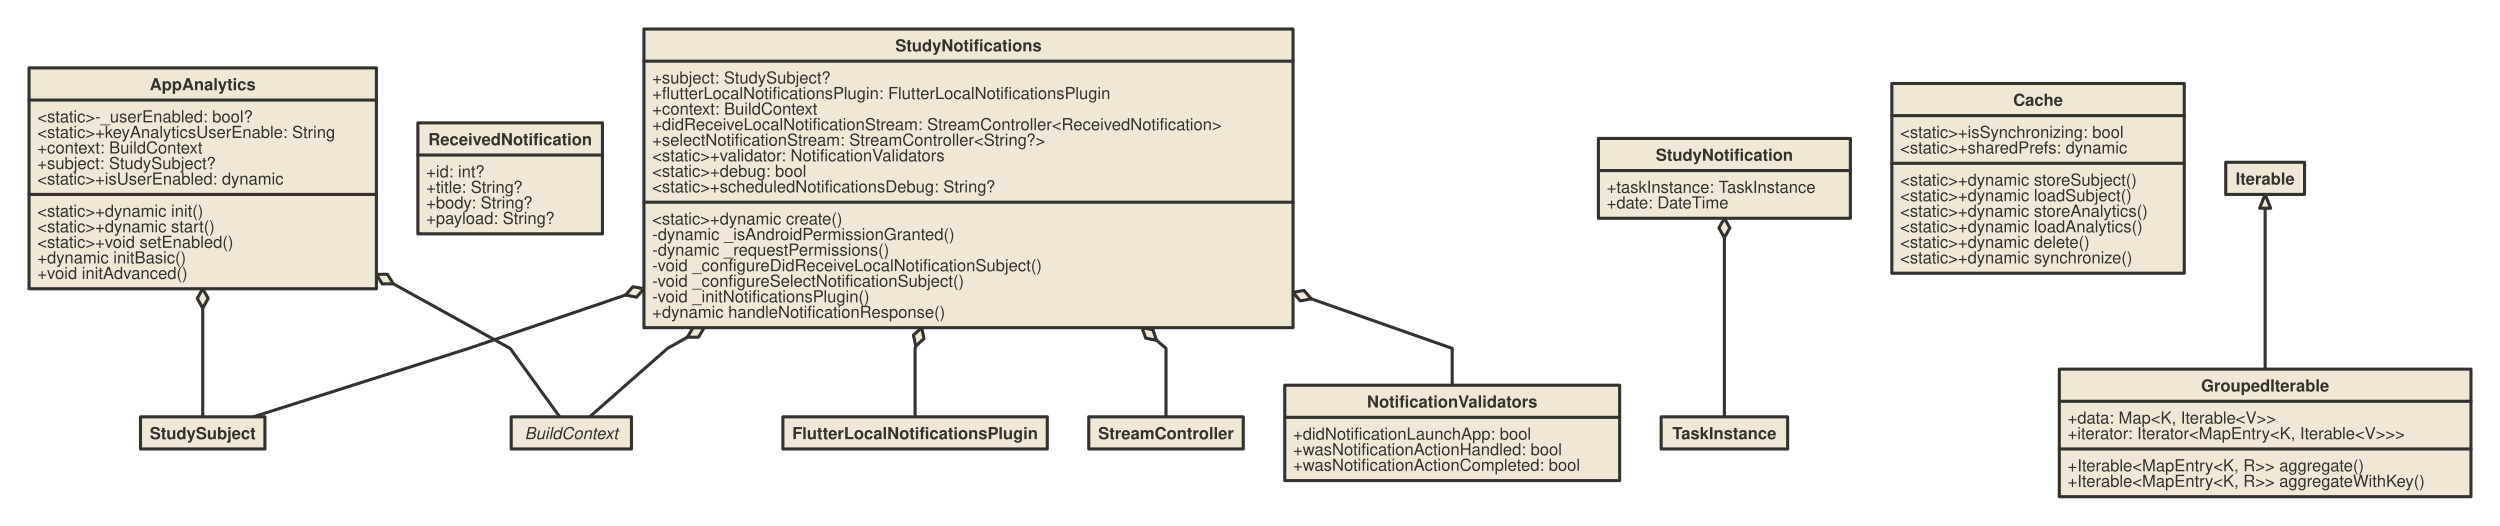
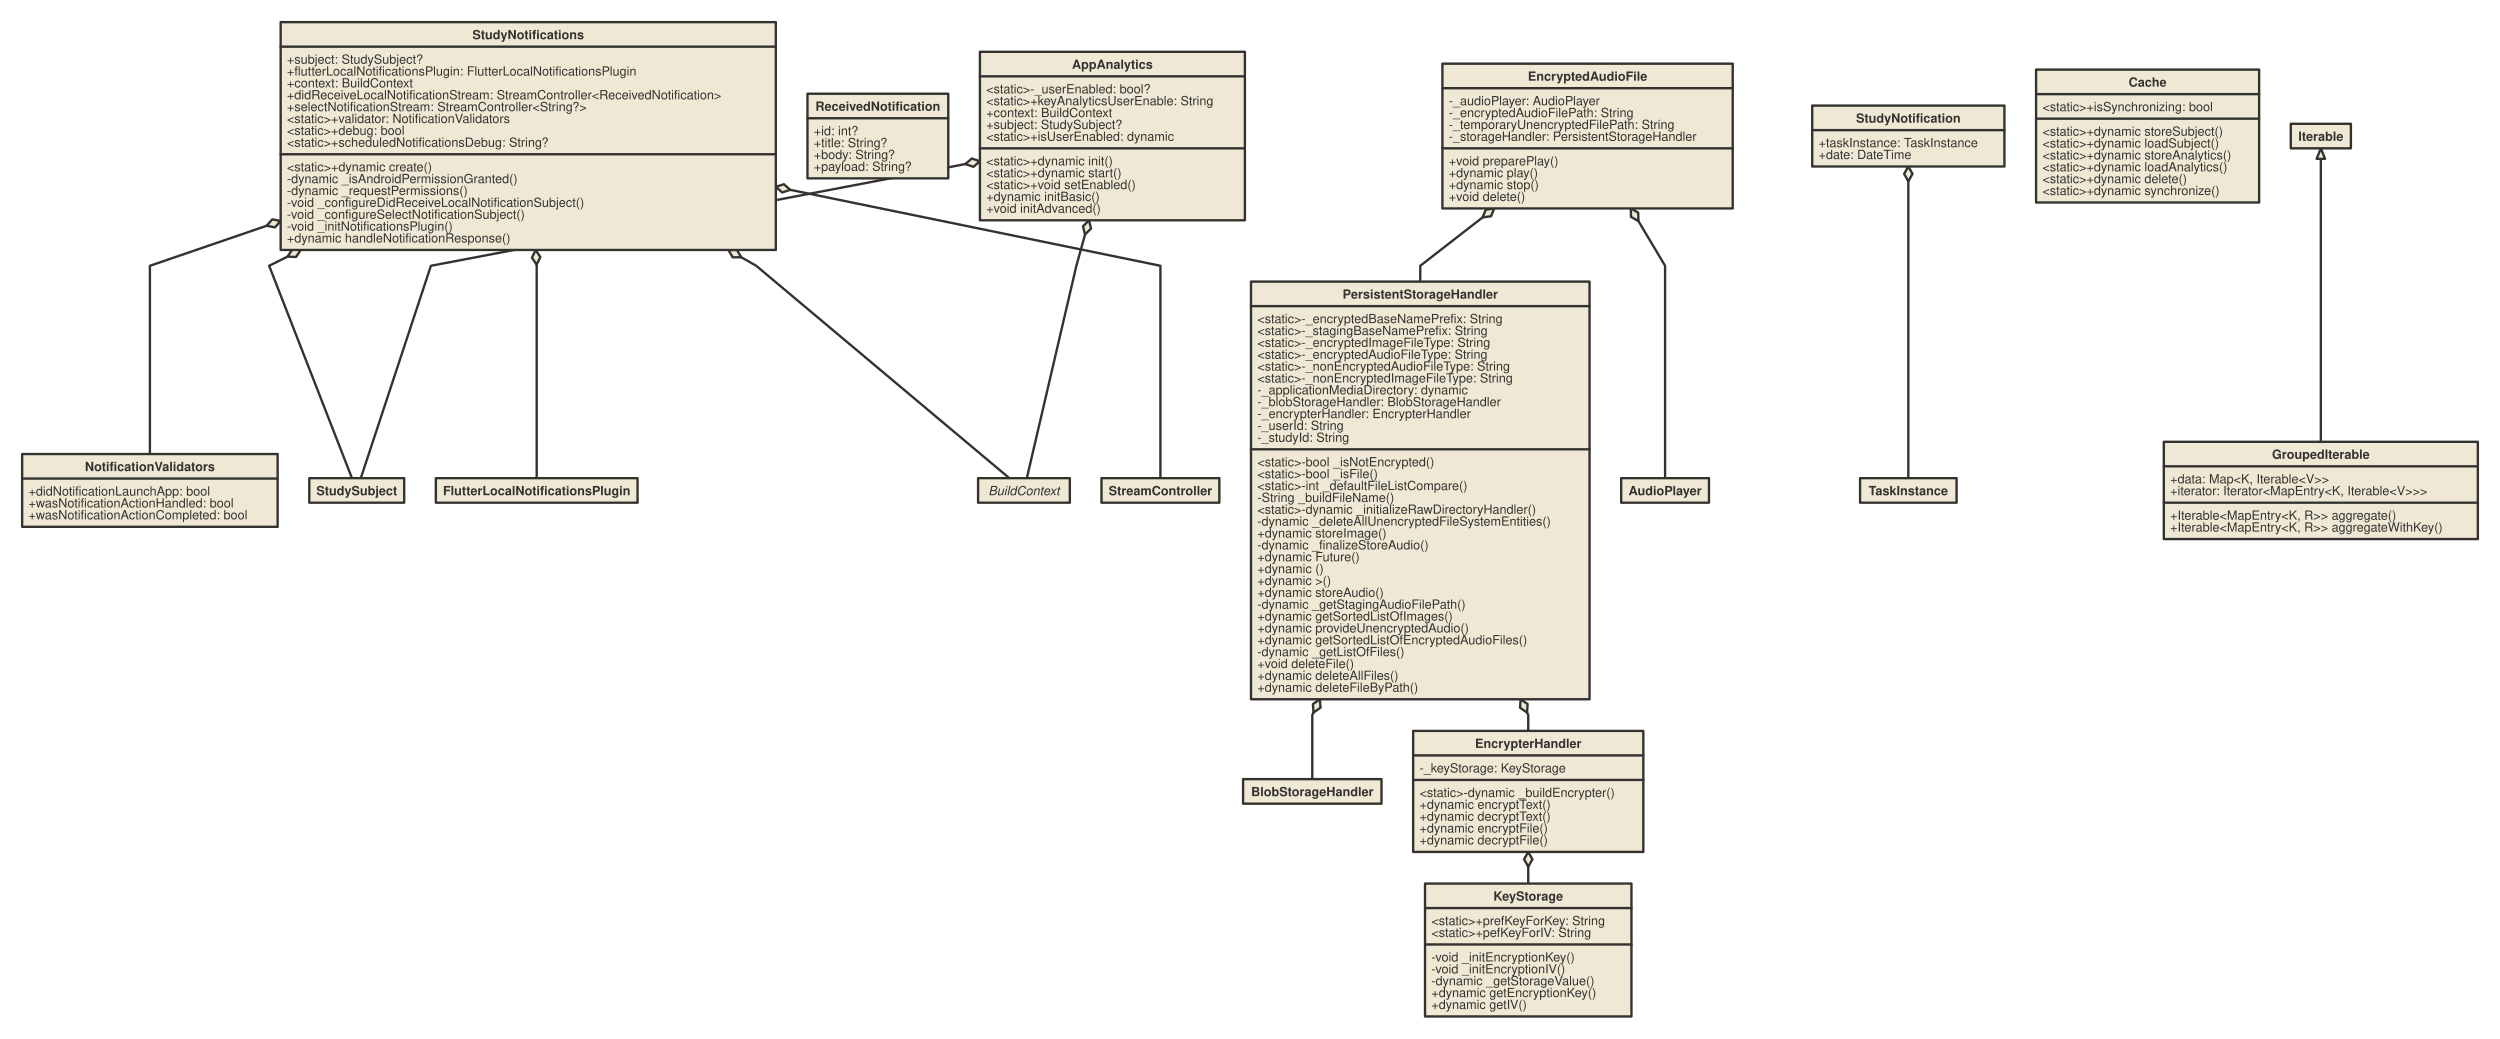
- <svg xmlns="http://www.w3.org/2000/svg" version="1.1" baseProfile="full" width="2411.0" height="507.0" viewbox="0 0 2411 507">
+ <svg xmlns="http://www.w3.org/2000/svg" version="1.1" baseProfile="full" width="3160.5" height="1313.0" viewbox="0 0 3160.5 1313">
  <g stroke-width="1.0" text-align="left" font="12pt Helvetica, Arial, sans-serif" font-size="12pt" font-family="Helvetica" font-weight="bold" font-style="normal">
    <g font-family="Helvetica" font-size="12pt" font-weight="bold" font-style="normal" stroke-width="3.0" stroke-linejoin="round" stroke-linecap="round" stroke="#33322E">
      <g stroke="transparent" fill="transparent">
-         <rect x="0.0" y="0.0" height="507.0" width="2411.0" stroke="none" />
+         <rect x="0.0" y="0.0" height="1313.0" width="3160.5" stroke="none" />
      </g>
      <g transform="translate(8, 8)" fill="#33322E">
        <g transform="translate(20, 20)" fill="#eee8d5" font-family="Helvetica" font-size="12pt" font-weight="normal" font-style="normal">
-           <path d="M575.3 256.5 L424 308 L216.282 374 L216.3 374.0 " fill="none" />
-           <g fill="#eee8d5">
-             <path d="M585.9 258.6 L575.3 256.5 L582.4 248.5 L593.0 250.5 Z" />
-           </g>
-           <path d="M855.2 305.8 L854.5 308 L854.5 374 L854.5 374.0 " fill="none" />
-           <g fill="#eee8d5">
-             <path d="M863.1 298.5 L855.2 305.8 L852.9 295.3 L860.8 288.0 Z" />
-           </g>
-           <path d="M634.9 297.2 L615.75 308 L540.64 374 L540.6 374.0 " fill="none" />
-           <g fill="#eee8d5">
-             <path d="M645.6 297.2 L634.9 297.2 L640.4 287.9 L651.1 288.0 Z" />
-           </g>
-           <path d="M1087.4 300.2 L1096.5 308 L1096.5 374 L1096.5 374.0 " fill="none" />
-           <g fill="#eee8d5">
-             <path d="M1083.8 290.0 L1087.4 300.2 L1076.9 298.1 L1073.3 288.0 Z" />
-           </g>
-           <path d="M1236.6 260.2 L1372.5 308 L1372.5 343.5 L1372.5 343.5 " fill="none" />
-           <g fill="#eee8d5">
-             <path d="M1229.6 252.1 L1236.6 260.2 L1226.0 262.2 L1219.0 254.0 Z" />
-           </g>
-           <path d="M351.3 245.7 L464 308 L511.779 374 L511.8 374.0 " fill="none" />
-           <g fill="#eee8d5">
-             <path d="M345.7 236.5 L351.3 245.7 L340.6 245.8 L335.0 236.6 Z" />
-           </g>
-           <path d="M167.5 269.2 L167.5 308 L167.5 374 L167.5 374.0 " fill="none" />
-           <g fill="#eee8d5">
-             <path d="M172.8 259.8 L167.5 269.2 L162.2 259.8 L167.5 250.5 Z" />
-           </g>
-           <path d="M1635.0 201.2 L1635 308 L1635 374 L1635.0 374.0 " fill="none" />
-           <g fill="#eee8d5">
-             <path d="M1640.3 191.8 L1635.0 201.2 L1629.7 191.8 L1635.0 182.5 Z" />
-           </g>
-           <path d="M2156.5 172.8 L2156.5 308 L2156.5 328 L2156.5 328.0 " fill="none" />
-           <path d="M2161.8 172.8 L2156.5 172.8 L2151.2 172.8 L2156.5 159.5 Z" />
+           <path d="M335.5 296.4 L312.25 308 L416.956 576.5 L417.0 576.5 " fill="none" />
+           <g fill="#eee8d5">
+             <path d="M346.2 296.9 L335.5 296.4 L341.5 287.4 L352.2 288.0 Z" />
+           </g>
+           <path d="M650.4 306.6 L650.5 308 L650.5 576.5 L650.5 576.5 " fill="none" />
+           <g fill="#eee8d5">
+             <path d="M655.1 297.0 L650.4 306.6 L644.5 297.7 L649.2 288.0 Z" />
+           </g>
+           <path d="M909.1 297.2 L928 308 L1248.026 576.5 L1248.0 576.5 " fill="none" />
+           <g fill="#eee8d5">
+             <path d="M903.6 288.0 L909.1 297.2 L898.3 297.3 L892.8 288.0 Z" />
+           </g>
+           <path d="M971.0 212.0 L1439 308 L1439 576.5 L1439.0 576.5 " fill="none" />
+           <g fill="#eee8d5">
+             <path d="M963.0 204.9 L971.0 212.0 L960.8 215.3 L952.8 208.2 Z" />
+           </g>
+           <path d="M309.1 257.4 L161.5 308 L161.5 546 L161.5 546.0 " fill="none" />
+           <g fill="#eee8d5">
+             <path d="M319.7 259.4 L309.1 257.4 L316.2 249.3 L326.8 251.3 Z" />
+           </g>
+           <path d="M1632.5 872.8 L1631 876 L1631 957 L1631.0 957.0 " fill="none" />
+           <g fill="#eee8d5">
+             <path d="M1641.4 866.7 L1632.5 872.8 L1631.8 862.1 L1640.6 856.0 Z" />
+           </g>
+           <path d="M1902.5 872.8 L1904 876 L1904 896 L1904.0 896.0 " fill="none" />
+           <g fill="#eee8d5">
+             <path d="M1903.2 862.1 L1902.5 872.8 L1893.6 866.7 L1894.4 856.0 Z" />
+           </g>
+           <path d="M2043.3 251.5 L2077 308 L2077 576.5 L2077.0 576.5 " fill="none" />
+           <g fill="#eee8d5">
+             <path d="M2043.0 240.8 L2043.3 251.5 L2033.9 246.2 L2033.7 235.5 Z" />
+           </g>
+           <path d="M1846.2 246.9 L1767.5 308 L1767.5 328 L1767.5 328.0 " fill="none" />
+           <g fill="#eee8d5">
+             <path d="M1856.9 245.4 L1846.2 246.9 L1850.4 237.0 L1861.0 235.5 Z" />
+           </g>
+           <path d="M1904.0 1067.7 L1904 1069 L1904 1089 L1904.0 1089.0 " fill="none" />
+           <g fill="#eee8d5">
+             <path d="M1909.3 1058.3 L1904.0 1067.7 L1898.7 1058.3 L1904.0 1049.0 Z" />
+           </g>
+           <path d="M1343.7 268.5 L1332.75 308 L1270.116 576.5 L1270.1 576.5 " fill="none" />
+           <g fill="#eee8d5">
+             <path d="M1351.3 260.9 L1343.7 268.5 L1341.1 258.1 L1348.7 250.5 Z" />
+           </g>
+           <path d="M1192.4 179.4 L516.75 308 L428.117 576.5 L428.1 576.5 " fill="none" />
+           <g fill="#eee8d5">
+             <path d="M1202.6 182.9 L1192.4 179.4 L1200.6 172.4 L1210.8 175.9 Z" />
+           </g>
+           <path d="M2384.5 201.2 L2384.5 308 L2384.5 576.5 L2384.5 576.5 " fill="none" />
+           <g fill="#eee8d5">
+             <path d="M2389.8 191.8 L2384.5 201.2 L2379.2 191.8 L2384.5 182.5 Z" />
+           </g>
+           <path d="M2906.0 172.8 L2906 308 L2906 530.5 L2906.0 530.5 " fill="none" />
+           <path d="M2911.3 172.8 L2906.0 172.8 L2900.7 172.8 L2906.0 159.5 Z" />
          <g data-name="NotificationValidators">
            <g fill="#eee8d5" stroke="#33322E" data-name="NotificationValidators">
-               <rect x="1211.0" y="343.5" height="92.0" width="323.0" data-name="NotificationValidators" />
-               <path d="M1211.0 374.5 L1534.0 374.5" fill="none" data-name="NotificationValidators" />
-             </g>
-             <g transform="translate(1211, 343.5)" font-family="Helvetica" font-size="12pt" font-weight="bold" font-style="normal" data-name="NotificationValidators">
+               <rect x="0.0" y="546.0" height="92.0" width="323.0" data-name="NotificationValidators" />
+               <path d="M0.0 577.0 L323.0 577.0" fill="none" data-name="NotificationValidators" />
+             </g>
+             <g transform="translate(0, 546)" font-family="Helvetica" font-size="12pt" font-weight="bold" font-style="normal" data-name="NotificationValidators">
              <g transform="translate(8, 8)" fill="#33322E" text-align="center" data-name="NotificationValidators">
                <text x="153.5" y="13.5" stroke="none" text-anchor="middle" data-name="NotificationValidators">NotificationValidators</text>
              </g>
            </g>
-             <g transform="translate(1211, 374.5)" font-family="Helvetica" font-size="12pt" font-weight="normal" font-style="normal" data-name="NotificationValidators">
+             <g transform="translate(0, 577)" font-family="Helvetica" font-size="12pt" font-weight="normal" font-style="normal" data-name="NotificationValidators">
              <g transform="translate(8, 8)" fill="#33322E" text-align="left" data-name="NotificationValidators">
                <text x="0.0" y="13.5" stroke="none" data-name="NotificationValidators">+didNotificationLaunchApp: bool</text>
                <text x="0.0" y="28.5" stroke="none" data-name="NotificationValidators">+wasNotificationActionHandled: bool</text>
                <text x="0.0" y="43.5" stroke="none" data-name="NotificationValidators">+wasNotificationActionCompleted: bool</text>
              </g>
            </g>
          </g>
          <g data-name="StudyNotifications">
            <g fill="#eee8d5" stroke="#33322E" data-name="StudyNotifications">
-               <rect x="593.0" y="0.0" height="288.0" width="626.0" data-name="StudyNotifications" />
-               <path d="M593.0 31.0 L1219.0 31.0" fill="none" data-name="StudyNotifications" />
-               <path d="M593.0 167.0 L1219.0 167.0" fill="none" data-name="StudyNotifications" />
-             </g>
-             <g transform="translate(593, 0)" font-family="Helvetica" font-size="12pt" font-weight="bold" font-style="normal" data-name="StudyNotifications">
+               <rect x="326.8" y="0.0" height="288.0" width="626.0" data-name="StudyNotifications" />
+               <path d="M326.8 31.0 L952.8 31.0" fill="none" data-name="StudyNotifications" />
+               <path d="M326.8 167.0 L952.8 167.0" fill="none" data-name="StudyNotifications" />
+             </g>
+             <g transform="translate(326.75, 0)" font-family="Helvetica" font-size="12pt" font-weight="bold" font-style="normal" data-name="StudyNotifications">
              <g transform="translate(8, 8)" fill="#33322E" text-align="center" data-name="StudyNotifications">
                <text x="305.0" y="13.5" stroke="none" text-anchor="middle" data-name="StudyNotifications">StudyNotifications</text>
              </g>
            </g>
-             <g transform="translate(593, 31)" font-family="Helvetica" font-size="12pt" font-weight="normal" font-style="normal" data-name="StudyNotifications">
+             <g transform="translate(326.75, 31)" font-family="Helvetica" font-size="12pt" font-weight="normal" font-style="normal" data-name="StudyNotifications">
              <g transform="translate(8, 8)" fill="#33322E" text-align="left" data-name="StudyNotifications">
                <text x="0.0" y="13.5" stroke="none" data-name="StudyNotifications">+subject: StudySubject?</text>
                <text x="0.0" y="28.5" stroke="none" data-name="StudyNotifications">+flutterLocalNotificationsPlugin: FlutterLocalNotificationsPlugin</text>
                <text x="0.0" y="43.5" stroke="none" data-name="StudyNotifications">+context: BuildContext</text>
                <text x="0.0" y="58.5" stroke="none" data-name="StudyNotifications">+didReceiveLocalNotificationStream: StreamController&lt;ReceivedNotification&gt;</text>
                <text x="0.0" y="73.5" stroke="none" data-name="StudyNotifications">+selectNotificationStream: StreamController&lt;String?&gt;</text>
                <text x="0.0" y="88.5" stroke="none" data-name="StudyNotifications">&lt;static&gt;+validator: NotificationValidators</text>
                <text x="0.0" y="103.5" stroke="none" data-name="StudyNotifications">&lt;static&gt;+debug: bool</text>
                <text x="0.0" y="118.5" stroke="none" data-name="StudyNotifications">&lt;static&gt;+scheduledNotificationsDebug: String?</text>
              </g>
            </g>
-             <g transform="translate(593, 167)" font-family="Helvetica" font-size="12pt" font-weight="normal" font-style="normal" data-name="StudyNotifications">
+             <g transform="translate(326.75, 167)" font-family="Helvetica" font-size="12pt" font-weight="normal" font-style="normal" data-name="StudyNotifications">
              <g transform="translate(8, 8)" fill="#33322E" text-align="left" data-name="StudyNotifications">
                <text x="0.0" y="13.5" stroke="none" data-name="StudyNotifications">&lt;static&gt;+dynamic create()</text>
                <text x="0.0" y="28.5" stroke="none" data-name="StudyNotifications">-dynamic _isAndroidPermissionGranted()</text>
                <text x="0.0" y="43.5" stroke="none" data-name="StudyNotifications">-dynamic _requestPermissions()</text>
                <text x="0.0" y="58.5" stroke="none" data-name="StudyNotifications">-void _configureDidReceiveLocalNotificationSubject()</text>
                <text x="0.0" y="73.5" stroke="none" data-name="StudyNotifications">-void _configureSelectNotificationSubject()</text>
                <text x="0.0" y="88.5" stroke="none" data-name="StudyNotifications">-void _initNotificationsPlugin()</text>
                <text x="0.0" y="103.5" stroke="none" data-name="StudyNotifications">+dynamic handleNotificationResponse()</text>
              </g>
            </g>
          </g>
          <g data-name="StudySubject">
            <g fill="#eee8d5" stroke="#33322E" data-name="StudySubject">
-               <rect x="107.5" y="374.0" height="31.0" width="120.0" data-name="StudySubject" />
-             </g>
-             <g transform="translate(107.5, 374)" font-family="Helvetica" font-size="12pt" font-weight="bold" font-style="normal" data-name="StudySubject">
+               <rect x="363.0" y="576.5" height="31.0" width="120.0" data-name="StudySubject" />
+             </g>
+             <g transform="translate(363, 576.5)" font-family="Helvetica" font-size="12pt" font-weight="bold" font-style="normal" data-name="StudySubject">
              <g transform="translate(8, 8)" fill="#33322E" text-align="center" data-name="StudySubject">
                <text x="52.0" y="13.5" stroke="none" text-anchor="middle" data-name="StudySubject">StudySubject</text>
              </g>
            </g>
          </g>
          <g data-name="FlutterLocalNotificationsPlugin">
            <g fill="#eee8d5" stroke="#33322E" data-name="FlutterLocalNotificationsPlugin">
-               <rect x="727.0" y="374.0" height="31.0" width="255.0" data-name="FlutterLocalNotificationsPlugin" />
-             </g>
-             <g transform="translate(727, 374)" font-family="Helvetica" font-size="12pt" font-weight="bold" font-style="normal" data-name="FlutterLocalNotificationsPlugin">
+               <rect x="523.0" y="576.5" height="31.0" width="255.0" data-name="FlutterLocalNotificationsPlugin" />
+             </g>
+             <g transform="translate(523, 576.5)" font-family="Helvetica" font-size="12pt" font-weight="bold" font-style="normal" data-name="FlutterLocalNotificationsPlugin">
              <g transform="translate(8, 8)" fill="#33322E" text-align="center" data-name="FlutterLocalNotificationsPlugin">
                <text x="119.5" y="13.5" stroke="none" text-anchor="middle" data-name="FlutterLocalNotificationsPlugin">FlutterLocalNotificationsPlugin</text>
              </g>
            </g>
          </g>
          <g data-name="BuildContext">
            <g fill="#eee8d5" stroke="#33322E" data-name="BuildContext">
-               <rect x="465.0" y="374.0" height="31.0" width="116.0" data-name="BuildContext" />
-             </g>
-             <g transform="translate(465, 374)" font-family="Helvetica" font-size="12pt" font-weight="normal" font-style="italic" data-name="BuildContext">
+               <rect x="1208.5" y="576.5" height="31.0" width="116.0" data-name="BuildContext" />
+             </g>
+             <g transform="translate(1208.5, 576.5)" font-family="Helvetica" font-size="12pt" font-weight="normal" font-style="italic" data-name="BuildContext">
              <g transform="translate(8, 8)" fill="#33322E" text-align="center" data-name="BuildContext">
                <text x="50.0" y="13.5" stroke="none" text-anchor="middle" data-name="BuildContext">BuildContext</text>
              </g>
            </g>
          </g>
          <g data-name="StreamController">
            <g fill="#eee8d5" stroke="#33322E" data-name="StreamController">
-               <rect x="1022.0" y="374.0" height="31.0" width="149.0" data-name="StreamController" />
-             </g>
-             <g transform="translate(1022, 374)" font-family="Helvetica" font-size="12pt" font-weight="bold" font-style="normal" data-name="StreamController">
+               <rect x="1364.5" y="576.5" height="31.0" width="149.0" data-name="StreamController" />
+             </g>
+             <g transform="translate(1364.5, 576.5)" font-family="Helvetica" font-size="12pt" font-weight="bold" font-style="normal" data-name="StreamController">
              <g transform="translate(8, 8)" fill="#33322E" text-align="center" data-name="StreamController">
                <text x="66.5" y="13.5" stroke="none" text-anchor="middle" data-name="StreamController">StreamController</text>
              </g>
            </g>
          </g>
          <g data-name="ReceivedNotification">
            <g fill="#eee8d5" stroke="#33322E" data-name="ReceivedNotification">
-               <rect x="375.0" y="90.5" height="107.0" width="178.0" data-name="ReceivedNotification" />
-               <path d="M375.0 121.5 L553.0 121.5" fill="none" data-name="ReceivedNotification" />
-             </g>
-             <g transform="translate(375, 90.5)" font-family="Helvetica" font-size="12pt" font-weight="bold" font-style="normal" data-name="ReceivedNotification">
+               <rect x="992.8" y="90.5" height="107.0" width="178.0" data-name="ReceivedNotification" />
+               <path d="M992.8 121.5 L1170.8 121.5" fill="none" data-name="ReceivedNotification" />
+             </g>
+             <g transform="translate(992.75, 90.5)" font-family="Helvetica" font-size="12pt" font-weight="bold" font-style="normal" data-name="ReceivedNotification">
              <g transform="translate(8, 8)" fill="#33322E" text-align="center" data-name="ReceivedNotification">
                <text x="81.0" y="13.5" stroke="none" text-anchor="middle" data-name="ReceivedNotification">ReceivedNotification</text>
              </g>
            </g>
-             <g transform="translate(375, 121.5)" font-family="Helvetica" font-size="12pt" font-weight="normal" font-style="normal" data-name="ReceivedNotification">
+             <g transform="translate(992.75, 121.5)" font-family="Helvetica" font-size="12pt" font-weight="normal" font-style="normal" data-name="ReceivedNotification">
              <g transform="translate(8, 8)" fill="#33322E" text-align="left" data-name="ReceivedNotification">
                <text x="0.0" y="13.5" stroke="none" data-name="ReceivedNotification">+id: int?</text>
                <text x="0.0" y="28.5" stroke="none" data-name="ReceivedNotification">+title: String?</text>
                <text x="0.0" y="43.5" stroke="none" data-name="ReceivedNotification">+body: String?</text>
                <text x="0.0" y="58.5" stroke="none" data-name="ReceivedNotification">+payload: String?</text>
              </g>
            </g>
          </g>
+           <g data-name="PersistentStorageHandler">
+             <g fill="#eee8d5" stroke="#33322E" data-name="PersistentStorageHandler">
+               <rect x="1553.5" y="328.0" height="528.0" width="428.0" data-name="PersistentStorageHandler" />
+               <path d="M1553.5 359.0 L1981.5 359.0" fill="none" data-name="PersistentStorageHandler" />
+               <path d="M1553.5 540.0 L1981.5 540.0" fill="none" data-name="PersistentStorageHandler" />
+             </g>
+             <g transform="translate(1553.5, 328)" font-family="Helvetica" font-size="12pt" font-weight="bold" font-style="normal" data-name="PersistentStorageHandler">
+               <g transform="translate(8, 8)" fill="#33322E" text-align="center" data-name="PersistentStorageHandler">
+                 <text x="206.0" y="13.5" stroke="none" text-anchor="middle" data-name="PersistentStorageHandler">PersistentStorageHandler</text>
+               </g>
+             </g>
+             <g transform="translate(1553.5, 359)" font-family="Helvetica" font-size="12pt" font-weight="normal" font-style="normal" data-name="PersistentStorageHandler">
+               <g transform="translate(8, 8)" fill="#33322E" text-align="left" data-name="PersistentStorageHandler">
+                 <text x="0.0" y="13.5" stroke="none" data-name="PersistentStorageHandler">&lt;static&gt;-_encryptedBaseNamePrefix: String</text>
+                 <text x="0.0" y="28.5" stroke="none" data-name="PersistentStorageHandler">&lt;static&gt;-_stagingBaseNamePrefix: String</text>
+                 <text x="0.0" y="43.5" stroke="none" data-name="PersistentStorageHandler">&lt;static&gt;-_encryptedImageFileType: String</text>
+                 <text x="0.0" y="58.5" stroke="none" data-name="PersistentStorageHandler">&lt;static&gt;-_encryptedAudioFileType: String</text>
+                 <text x="0.0" y="73.5" stroke="none" data-name="PersistentStorageHandler">&lt;static&gt;-_nonEncryptedAudioFileType: String</text>
+                 <text x="0.0" y="88.5" stroke="none" data-name="PersistentStorageHandler">&lt;static&gt;-_nonEncryptedImageFileType: String</text>
+                 <text x="0.0" y="103.5" stroke="none" data-name="PersistentStorageHandler">-_applicationMediaDirectory: dynamic</text>
+                 <text x="0.0" y="118.5" stroke="none" data-name="PersistentStorageHandler">-_blobStorageHandler: BlobStorageHandler</text>
+                 <text x="0.0" y="133.5" stroke="none" data-name="PersistentStorageHandler">-_encrypterHandler: EncrypterHandler</text>
+                 <text x="0.0" y="148.5" stroke="none" data-name="PersistentStorageHandler">-_userId: String</text>
+                 <text x="0.0" y="163.5" stroke="none" data-name="PersistentStorageHandler">-_studyId: String</text>
+               </g>
+             </g>
+             <g transform="translate(1553.5, 540)" font-family="Helvetica" font-size="12pt" font-weight="normal" font-style="normal" data-name="PersistentStorageHandler">
+               <g transform="translate(8, 8)" fill="#33322E" text-align="left" data-name="PersistentStorageHandler">
+                 <text x="0.0" y="13.5" stroke="none" data-name="PersistentStorageHandler">&lt;static&gt;-bool _isNotEncrypted()</text>
+                 <text x="0.0" y="28.5" stroke="none" data-name="PersistentStorageHandler">&lt;static&gt;-bool _isFile()</text>
+                 <text x="0.0" y="43.5" stroke="none" data-name="PersistentStorageHandler">&lt;static&gt;-int _defaultFileListCompare()</text>
+                 <text x="0.0" y="58.5" stroke="none" data-name="PersistentStorageHandler">-String _buildFileName()</text>
+                 <text x="0.0" y="73.5" stroke="none" data-name="PersistentStorageHandler">&lt;static&gt;-dynamic _initializeRawDirectoryHandler()</text>
+                 <text x="0.0" y="88.5" stroke="none" data-name="PersistentStorageHandler">-dynamic _deleteAllUnencryptedFileSystemEntities()</text>
+                 <text x="0.0" y="103.5" stroke="none" data-name="PersistentStorageHandler">+dynamic storeImage()</text>
+                 <text x="0.0" y="118.5" stroke="none" data-name="PersistentStorageHandler">-dynamic _finalizeStoreAudio()</text>
+                 <text x="0.0" y="133.5" stroke="none" data-name="PersistentStorageHandler">+dynamic Future()</text>
+                 <text x="0.0" y="148.5" stroke="none" data-name="PersistentStorageHandler">+dynamic ()</text>
+                 <text x="0.0" y="163.5" stroke="none" data-name="PersistentStorageHandler">+dynamic &gt;()</text>
+                 <text x="0.0" y="178.5" stroke="none" data-name="PersistentStorageHandler">+dynamic storeAudio()</text>
+                 <text x="0.0" y="193.5" stroke="none" data-name="PersistentStorageHandler">-dynamic _getStagingAudioFilePath()</text>
+                 <text x="0.0" y="208.5" stroke="none" data-name="PersistentStorageHandler">+dynamic getSortedListOfImages()</text>
+                 <text x="0.0" y="223.5" stroke="none" data-name="PersistentStorageHandler">+dynamic provideUnencryptedAudio()</text>
+                 <text x="0.0" y="238.5" stroke="none" data-name="PersistentStorageHandler">+dynamic getSortedListOfEncryptedAudioFiles()</text>
+                 <text x="0.0" y="253.5" stroke="none" data-name="PersistentStorageHandler">-dynamic _getListOfFiles()</text>
+                 <text x="0.0" y="268.5" stroke="none" data-name="PersistentStorageHandler">+void deleteFile()</text>
+                 <text x="0.0" y="283.5" stroke="none" data-name="PersistentStorageHandler">+dynamic deleteAllFiles()</text>
+                 <text x="0.0" y="298.5" stroke="none" data-name="PersistentStorageHandler">+dynamic deleteFileByPath()</text>
+               </g>
+             </g>
+           </g>
+           <g data-name="BlobStorageHandler">
+             <g fill="#eee8d5" stroke="#33322E" data-name="BlobStorageHandler">
+               <rect x="1543.5" y="957.0" height="31.0" width="175.0" data-name="BlobStorageHandler" />
+             </g>
+             <g transform="translate(1543.5, 957)" font-family="Helvetica" font-size="12pt" font-weight="bold" font-style="normal" data-name="BlobStorageHandler">
+               <g transform="translate(8, 8)" fill="#33322E" text-align="center" data-name="BlobStorageHandler">
+                 <text x="79.5" y="13.5" stroke="none" text-anchor="middle" data-name="BlobStorageHandler">BlobStorageHandler</text>
+               </g>
+             </g>
+           </g>
+           <g data-name="EncrypterHandler">
+             <g fill="#eee8d5" stroke="#33322E" data-name="EncrypterHandler">
+               <rect x="1758.5" y="896.0" height="153.0" width="291.0" data-name="EncrypterHandler" />
+               <path d="M1758.5 927.0 L2049.5 927.0" fill="none" data-name="EncrypterHandler" />
+               <path d="M1758.5 958.0 L2049.5 958.0" fill="none" data-name="EncrypterHandler" />
+             </g>
+             <g transform="translate(1758.5, 896)" font-family="Helvetica" font-size="12pt" font-weight="bold" font-style="normal" data-name="EncrypterHandler">
+               <g transform="translate(8, 8)" fill="#33322E" text-align="center" data-name="EncrypterHandler">
+                 <text x="137.5" y="13.5" stroke="none" text-anchor="middle" data-name="EncrypterHandler">EncrypterHandler</text>
+               </g>
+             </g>
+             <g transform="translate(1758.5, 927)" font-family="Helvetica" font-size="12pt" font-weight="normal" font-style="normal" data-name="EncrypterHandler">
+               <g transform="translate(8, 8)" fill="#33322E" text-align="left" data-name="EncrypterHandler">
+                 <text x="0.0" y="13.5" stroke="none" data-name="EncrypterHandler">-_keyStorage: KeyStorage</text>
+               </g>
+             </g>
+             <g transform="translate(1758.5, 958)" font-family="Helvetica" font-size="12pt" font-weight="normal" font-style="normal" data-name="EncrypterHandler">
+               <g transform="translate(8, 8)" fill="#33322E" text-align="left" data-name="EncrypterHandler">
+                 <text x="0.0" y="13.5" stroke="none" data-name="EncrypterHandler">&lt;static&gt;-dynamic _buildEncrypter()</text>
+                 <text x="0.0" y="28.5" stroke="none" data-name="EncrypterHandler">+dynamic encryptText()</text>
+                 <text x="0.0" y="43.5" stroke="none" data-name="EncrypterHandler">+dynamic decryptText()</text>
+                 <text x="0.0" y="58.5" stroke="none" data-name="EncrypterHandler">+dynamic encryptFile()</text>
+                 <text x="0.0" y="73.5" stroke="none" data-name="EncrypterHandler">+dynamic decryptFile()</text>
+               </g>
+             </g>
+           </g>
+           <g data-name="EncryptedAudioFile">
+             <g fill="#eee8d5" stroke="#33322E" data-name="EncryptedAudioFile">
+               <rect x="1795.5" y="52.5" height="183.0" width="367.0" data-name="EncryptedAudioFile" />
+               <path d="M1795.5 83.5 L2162.5 83.5" fill="none" data-name="EncryptedAudioFile" />
+               <path d="M1795.5 159.5 L2162.5 159.5" fill="none" data-name="EncryptedAudioFile" />
+             </g>
+             <g transform="translate(1795.5, 52.5)" font-family="Helvetica" font-size="12pt" font-weight="bold" font-style="normal" data-name="EncryptedAudioFile">
+               <g transform="translate(8, 8)" fill="#33322E" text-align="center" data-name="EncryptedAudioFile">
+                 <text x="175.5" y="13.5" stroke="none" text-anchor="middle" data-name="EncryptedAudioFile">EncryptedAudioFile</text>
+               </g>
+             </g>
+             <g transform="translate(1795.5, 83.5)" font-family="Helvetica" font-size="12pt" font-weight="normal" font-style="normal" data-name="EncryptedAudioFile">
+               <g transform="translate(8, 8)" fill="#33322E" text-align="left" data-name="EncryptedAudioFile">
+                 <text x="0.0" y="13.5" stroke="none" data-name="EncryptedAudioFile">-_audioPlayer: AudioPlayer</text>
+                 <text x="0.0" y="28.5" stroke="none" data-name="EncryptedAudioFile">-_encryptedAudioFilePath: String</text>
+                 <text x="0.0" y="43.5" stroke="none" data-name="EncryptedAudioFile">-_temporaryUnencryptedFilePath: String</text>
+                 <text x="0.0" y="58.5" stroke="none" data-name="EncryptedAudioFile">-_storageHandler: PersistentStorageHandler</text>
+               </g>
+             </g>
+             <g transform="translate(1795.5, 159.5)" font-family="Helvetica" font-size="12pt" font-weight="normal" font-style="normal" data-name="EncryptedAudioFile">
+               <g transform="translate(8, 8)" fill="#33322E" text-align="left" data-name="EncryptedAudioFile">
+                 <text x="0.0" y="13.5" stroke="none" data-name="EncryptedAudioFile">+void preparePlay()</text>
+                 <text x="0.0" y="28.5" stroke="none" data-name="EncryptedAudioFile">+dynamic play()</text>
+                 <text x="0.0" y="43.5" stroke="none" data-name="EncryptedAudioFile">+dynamic stop()</text>
+                 <text x="0.0" y="58.5" stroke="none" data-name="EncryptedAudioFile">+void delete()</text>
+               </g>
+             </g>
+           </g>
+           <g data-name="AudioPlayer">
+             <g fill="#eee8d5" stroke="#33322E" data-name="AudioPlayer">
+               <rect x="2021.5" y="576.5" height="31.0" width="111.0" data-name="AudioPlayer" />
+             </g>
+             <g transform="translate(2021.5, 576.5)" font-family="Helvetica" font-size="12pt" font-weight="bold" font-style="normal" data-name="AudioPlayer">
+               <g transform="translate(8, 8)" fill="#33322E" text-align="center" data-name="AudioPlayer">
+                 <text x="47.5" y="13.5" stroke="none" text-anchor="middle" data-name="AudioPlayer">AudioPlayer</text>
+               </g>
+             </g>
+           </g>
+           <g data-name="KeyStorage">
+             <g fill="#eee8d5" stroke="#33322E" data-name="KeyStorage">
+               <rect x="1773.5" y="1089.0" height="168.0" width="261.0" data-name="KeyStorage" />
+               <path d="M1773.5 1120.0 L2034.5 1120.0" fill="none" data-name="KeyStorage" />
+               <path d="M1773.5 1166.0 L2034.5 1166.0" fill="none" data-name="KeyStorage" />
+             </g>
+             <g transform="translate(1773.5, 1089)" font-family="Helvetica" font-size="12pt" font-weight="bold" font-style="normal" data-name="KeyStorage">
+               <g transform="translate(8, 8)" fill="#33322E" text-align="center" data-name="KeyStorage">
+                 <text x="122.5" y="13.5" stroke="none" text-anchor="middle" data-name="KeyStorage">KeyStorage</text>
+               </g>
+             </g>
+             <g transform="translate(1773.5, 1120)" font-family="Helvetica" font-size="12pt" font-weight="normal" font-style="normal" data-name="KeyStorage">
+               <g transform="translate(8, 8)" fill="#33322E" text-align="left" data-name="KeyStorage">
+                 <text x="0.0" y="13.5" stroke="none" data-name="KeyStorage">&lt;static&gt;+prefKeyForKey: String</text>
+                 <text x="0.0" y="28.5" stroke="none" data-name="KeyStorage">&lt;static&gt;+pefKeyForIV: String</text>
+               </g>
+             </g>
+             <g transform="translate(1773.5, 1166)" font-family="Helvetica" font-size="12pt" font-weight="normal" font-style="normal" data-name="KeyStorage">
+               <g transform="translate(8, 8)" fill="#33322E" text-align="left" data-name="KeyStorage">
+                 <text x="0.0" y="13.5" stroke="none" data-name="KeyStorage">-void _initEncryptionKey()</text>
+                 <text x="0.0" y="28.5" stroke="none" data-name="KeyStorage">-void _initEncryptionIV()</text>
+                 <text x="0.0" y="43.5" stroke="none" data-name="KeyStorage">-dynamic _getStorageValue()</text>
+                 <text x="0.0" y="58.5" stroke="none" data-name="KeyStorage">+dynamic getEncryptionKey()</text>
+                 <text x="0.0" y="73.5" stroke="none" data-name="KeyStorage">+dynamic getIV()</text>
+               </g>
+             </g>
+           </g>
          <g data-name="AppAnalytics">
            <g fill="#eee8d5" stroke="#33322E" data-name="AppAnalytics">
-               <rect x="0.0" y="37.5" height="213.0" width="335.0" data-name="AppAnalytics" />
-               <path d="M0.0 68.5 L335.0 68.5" fill="none" data-name="AppAnalytics" />
-               <path d="M0.0 159.5 L335.0 159.5" fill="none" data-name="AppAnalytics" />
-             </g>
-             <g transform="translate(0, 37.5)" font-family="Helvetica" font-size="12pt" font-weight="bold" font-style="normal" data-name="AppAnalytics">
+               <rect x="1210.8" y="37.5" height="213.0" width="335.0" data-name="AppAnalytics" />
+               <path d="M1210.8 68.5 L1545.8 68.5" fill="none" data-name="AppAnalytics" />
+               <path d="M1210.8 159.5 L1545.8 159.5" fill="none" data-name="AppAnalytics" />
+             </g>
+             <g transform="translate(1210.75, 37.5)" font-family="Helvetica" font-size="12pt" font-weight="bold" font-style="normal" data-name="AppAnalytics">
              <g transform="translate(8, 8)" fill="#33322E" text-align="center" data-name="AppAnalytics">
                <text x="159.5" y="13.5" stroke="none" text-anchor="middle" data-name="AppAnalytics">AppAnalytics</text>
              </g>
            </g>
-             <g transform="translate(0, 68.5)" font-family="Helvetica" font-size="12pt" font-weight="normal" font-style="normal" data-name="AppAnalytics">
+             <g transform="translate(1210.75, 68.5)" font-family="Helvetica" font-size="12pt" font-weight="normal" font-style="normal" data-name="AppAnalytics">
              <g transform="translate(8, 8)" fill="#33322E" text-align="left" data-name="AppAnalytics">
                <text x="0.0" y="13.5" stroke="none" data-name="AppAnalytics">&lt;static&gt;-_userEnabled: bool?</text>
                <text x="0.0" y="28.5" stroke="none" data-name="AppAnalytics">&lt;static&gt;+keyAnalyticsUserEnable: String</text>
                <text x="0.0" y="43.5" stroke="none" data-name="AppAnalytics">+context: BuildContext</text>
                <text x="0.0" y="58.5" stroke="none" data-name="AppAnalytics">+subject: StudySubject?</text>
                <text x="0.0" y="73.5" stroke="none" data-name="AppAnalytics">&lt;static&gt;+isUserEnabled: dynamic</text>
              </g>
            </g>
-             <g transform="translate(0, 159.5)" font-family="Helvetica" font-size="12pt" font-weight="normal" font-style="normal" data-name="AppAnalytics">
+             <g transform="translate(1210.75, 159.5)" font-family="Helvetica" font-size="12pt" font-weight="normal" font-style="normal" data-name="AppAnalytics">
              <g transform="translate(8, 8)" fill="#33322E" text-align="left" data-name="AppAnalytics">
                <text x="0.0" y="13.5" stroke="none" data-name="AppAnalytics">&lt;static&gt;+dynamic init()</text>
                <text x="0.0" y="28.5" stroke="none" data-name="AppAnalytics">&lt;static&gt;+dynamic start()</text>
                <text x="0.0" y="43.5" stroke="none" data-name="AppAnalytics">&lt;static&gt;+void setEnabled()</text>
                <text x="0.0" y="58.5" stroke="none" data-name="AppAnalytics">+dynamic initBasic()</text>
                <text x="0.0" y="73.5" stroke="none" data-name="AppAnalytics">+void initAdvanced()</text>
              </g>
            </g>
          </g>
          <g data-name="StudyNotification">
            <g fill="#eee8d5" stroke="#33322E" data-name="StudyNotification">
-               <rect x="1513.5" y="105.5" height="77.0" width="243.0" data-name="StudyNotification" />
-               <path d="M1513.5 136.5 L1756.5 136.5" fill="none" data-name="StudyNotification" />
-             </g>
-             <g transform="translate(1513.5, 105.5)" font-family="Helvetica" font-size="12pt" font-weight="bold" font-style="normal" data-name="StudyNotification">
+               <rect x="2263.0" y="105.5" height="77.0" width="243.0" data-name="StudyNotification" />
+               <path d="M2263.0 136.5 L2506.0 136.5" fill="none" data-name="StudyNotification" />
+             </g>
+             <g transform="translate(2263, 105.5)" font-family="Helvetica" font-size="12pt" font-weight="bold" font-style="normal" data-name="StudyNotification">
              <g transform="translate(8, 8)" fill="#33322E" text-align="center" data-name="StudyNotification">
                <text x="113.5" y="13.5" stroke="none" text-anchor="middle" data-name="StudyNotification">StudyNotification</text>
              </g>
            </g>
-             <g transform="translate(1513.5, 136.5)" font-family="Helvetica" font-size="12pt" font-weight="normal" font-style="normal" data-name="StudyNotification">
+             <g transform="translate(2263, 136.5)" font-family="Helvetica" font-size="12pt" font-weight="normal" font-style="normal" data-name="StudyNotification">
              <g transform="translate(8, 8)" fill="#33322E" text-align="left" data-name="StudyNotification">
                <text x="0.0" y="13.5" stroke="none" data-name="StudyNotification">+taskInstance: TaskInstance</text>
                <text x="0.0" y="28.5" stroke="none" data-name="StudyNotification">+date: DateTime</text>
              </g>
            </g>
          </g>
          <g data-name="TaskInstance">
            <g fill="#eee8d5" stroke="#33322E" data-name="TaskInstance">
-               <rect x="1574.0" y="374.0" height="31.0" width="122.0" data-name="TaskInstance" />
-             </g>
-             <g transform="translate(1574, 374)" font-family="Helvetica" font-size="12pt" font-weight="bold" font-style="normal" data-name="TaskInstance">
+               <rect x="2323.5" y="576.5" height="31.0" width="122.0" data-name="TaskInstance" />
+             </g>
+             <g transform="translate(2323.5, 576.5)" font-family="Helvetica" font-size="12pt" font-weight="bold" font-style="normal" data-name="TaskInstance">
              <g transform="translate(8, 8)" fill="#33322E" text-align="center" data-name="TaskInstance">
                <text x="53.0" y="13.5" stroke="none" text-anchor="middle" data-name="TaskInstance">TaskInstance</text>
              </g>
            </g>
          </g>
          <g data-name="Cache">
            <g fill="#eee8d5" stroke="#33322E" data-name="Cache">
-               <rect x="1796.5" y="52.5" height="183.0" width="282.0" data-name="Cache" />
-               <path d="M1796.5 83.5 L2078.5 83.5" fill="none" data-name="Cache" />
-               <path d="M1796.5 129.5 L2078.5 129.5" fill="none" data-name="Cache" />
-             </g>
-             <g transform="translate(1796.5, 52.5)" font-family="Helvetica" font-size="12pt" font-weight="bold" font-style="normal" data-name="Cache">
+               <rect x="2546.0" y="60.0" height="168.0" width="282.0" data-name="Cache" />
+               <path d="M2546.0 91.0 L2828.0 91.0" fill="none" data-name="Cache" />
+               <path d="M2546.0 122.0 L2828.0 122.0" fill="none" data-name="Cache" />
+             </g>
+             <g transform="translate(2546, 60)" font-family="Helvetica" font-size="12pt" font-weight="bold" font-style="normal" data-name="Cache">
              <g transform="translate(8, 8)" fill="#33322E" text-align="center" data-name="Cache">
                <text x="133.0" y="13.5" stroke="none" text-anchor="middle" data-name="Cache">Cache</text>
              </g>
            </g>
-             <g transform="translate(1796.5, 83.5)" font-family="Helvetica" font-size="12pt" font-weight="normal" font-style="normal" data-name="Cache">
+             <g transform="translate(2546, 91)" font-family="Helvetica" font-size="12pt" font-weight="normal" font-style="normal" data-name="Cache">
              <g transform="translate(8, 8)" fill="#33322E" text-align="left" data-name="Cache">
                <text x="0.0" y="13.5" stroke="none" data-name="Cache">&lt;static&gt;+isSynchronizing: bool</text>
-                 <text x="0.0" y="28.5" stroke="none" data-name="Cache">&lt;static&gt;+sharedPrefs: dynamic</text>
-               </g>
-             </g>
-             <g transform="translate(1796.5, 129.5)" font-family="Helvetica" font-size="12pt" font-weight="normal" font-style="normal" data-name="Cache">
+               </g>
+             </g>
+             <g transform="translate(2546, 122)" font-family="Helvetica" font-size="12pt" font-weight="normal" font-style="normal" data-name="Cache">
              <g transform="translate(8, 8)" fill="#33322E" text-align="left" data-name="Cache">
                <text x="0.0" y="13.5" stroke="none" data-name="Cache">&lt;static&gt;+dynamic storeSubject()</text>
                <text x="0.0" y="28.5" stroke="none" data-name="Cache">&lt;static&gt;+dynamic loadSubject()</text>
                <text x="0.0" y="43.5" stroke="none" data-name="Cache">&lt;static&gt;+dynamic storeAnalytics()</text>
                <text x="0.0" y="58.5" stroke="none" data-name="Cache">&lt;static&gt;+dynamic loadAnalytics()</text>
                <text x="0.0" y="73.5" stroke="none" data-name="Cache">&lt;static&gt;+dynamic delete()</text>
                <text x="0.0" y="88.5" stroke="none" data-name="Cache">&lt;static&gt;+dynamic synchronize()</text>
              </g>
            </g>
          </g>
          <g data-name="GroupedIterable">
            <g fill="#eee8d5" stroke="#33322E" data-name="GroupedIterable">
-               <rect x="1958.0" y="328.0" height="123.0" width="397.0" data-name="GroupedIterable" />
-               <path d="M1958.0 359.0 L2355.0 359.0" fill="none" data-name="GroupedIterable" />
-               <path d="M1958.0 405.0 L2355.0 405.0" fill="none" data-name="GroupedIterable" />
-             </g>
-             <g transform="translate(1958, 328)" font-family="Helvetica" font-size="12pt" font-weight="bold" font-style="normal" data-name="GroupedIterable">
+               <rect x="2707.5" y="530.5" height="123.0" width="397.0" data-name="GroupedIterable" />
+               <path d="M2707.5 561.5 L3104.5 561.5" fill="none" data-name="GroupedIterable" />
+               <path d="M2707.5 607.5 L3104.5 607.5" fill="none" data-name="GroupedIterable" />
+             </g>
+             <g transform="translate(2707.5, 530.5)" font-family="Helvetica" font-size="12pt" font-weight="bold" font-style="normal" data-name="GroupedIterable">
              <g transform="translate(8, 8)" fill="#33322E" text-align="center" data-name="GroupedIterable">
                <text x="190.5" y="13.5" stroke="none" text-anchor="middle" data-name="GroupedIterable">GroupedIterable</text>
              </g>
            </g>
-             <g transform="translate(1958, 359)" font-family="Helvetica" font-size="12pt" font-weight="normal" font-style="normal" data-name="GroupedIterable">
+             <g transform="translate(2707.5, 561.5)" font-family="Helvetica" font-size="12pt" font-weight="normal" font-style="normal" data-name="GroupedIterable">
              <g transform="translate(8, 8)" fill="#33322E" text-align="left" data-name="GroupedIterable">
                <text x="0.0" y="13.5" stroke="none" data-name="GroupedIterable">+data: Map&lt;K, Iterable&lt;V&gt;&gt;</text>
                <text x="0.0" y="28.5" stroke="none" data-name="GroupedIterable">+iterator: Iterator&lt;MapEntry&lt;K, Iterable&lt;V&gt;&gt;&gt;</text>
              </g>
            </g>
-             <g transform="translate(1958, 405)" font-family="Helvetica" font-size="12pt" font-weight="normal" font-style="normal" data-name="GroupedIterable">
+             <g transform="translate(2707.5, 607.5)" font-family="Helvetica" font-size="12pt" font-weight="normal" font-style="normal" data-name="GroupedIterable">
              <g transform="translate(8, 8)" fill="#33322E" text-align="left" data-name="GroupedIterable">
                <text x="0.0" y="13.5" stroke="none" data-name="GroupedIterable">+Iterable&lt;MapEntry&lt;K, R&gt;&gt; aggregate()</text>
                <text x="0.0" y="28.5" stroke="none" data-name="GroupedIterable">+Iterable&lt;MapEntry&lt;K, R&gt;&gt; aggregateWithKey()</text>
              </g>
            </g>
          </g>
          <g data-name="Iterable">
            <g fill="#eee8d5" stroke="#33322E" data-name="Iterable">
-               <rect x="2118.5" y="128.5" height="31.0" width="76.0" data-name="Iterable" />
-             </g>
-             <g transform="translate(2118.5, 128.5)" font-family="Helvetica" font-size="12pt" font-weight="bold" font-style="normal" data-name="Iterable">
+               <rect x="2868.0" y="128.5" height="31.0" width="76.0" data-name="Iterable" />
+             </g>
+             <g transform="translate(2868, 128.5)" font-family="Helvetica" font-size="12pt" font-weight="bold" font-style="normal" data-name="Iterable">
              <g transform="translate(8, 8)" fill="#33322E" text-align="center" data-name="Iterable">
                <text x="30.0" y="13.5" stroke="none" text-anchor="middle" data-name="Iterable">Iterable</text>
              </g>
            </g>
          </g>
        </g>
      </g>
    </g>
  </g>
</svg>
